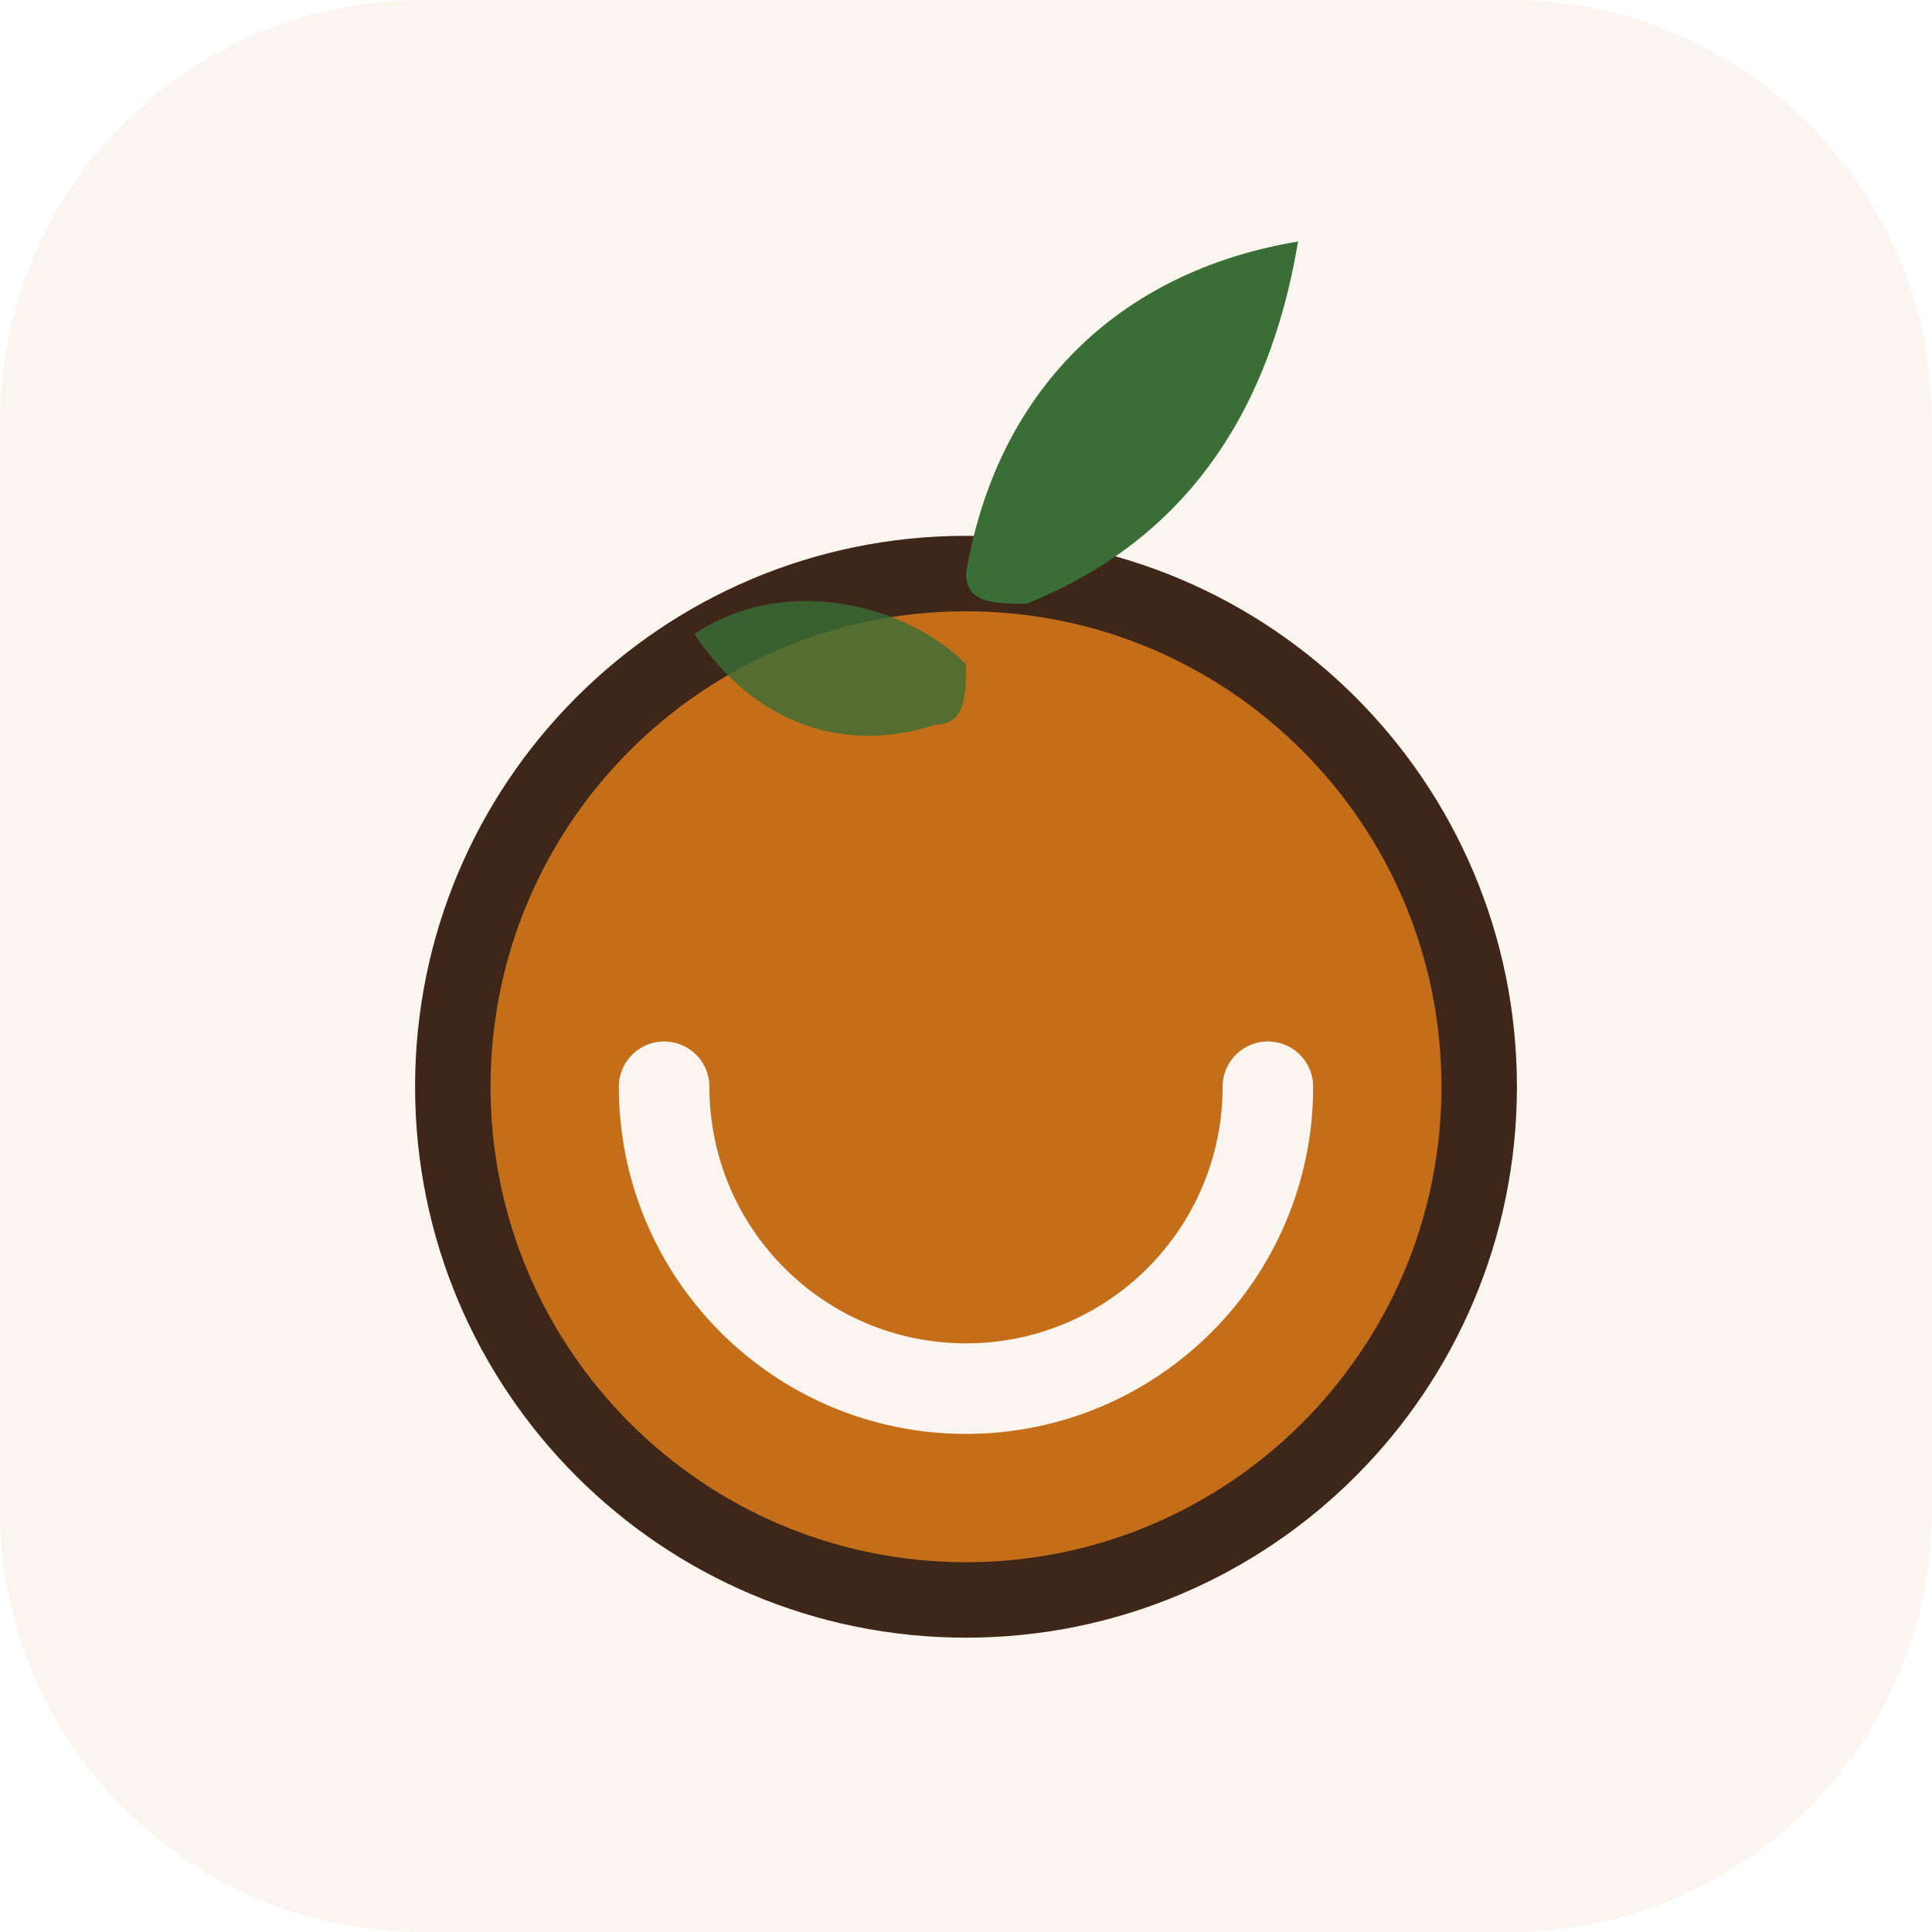
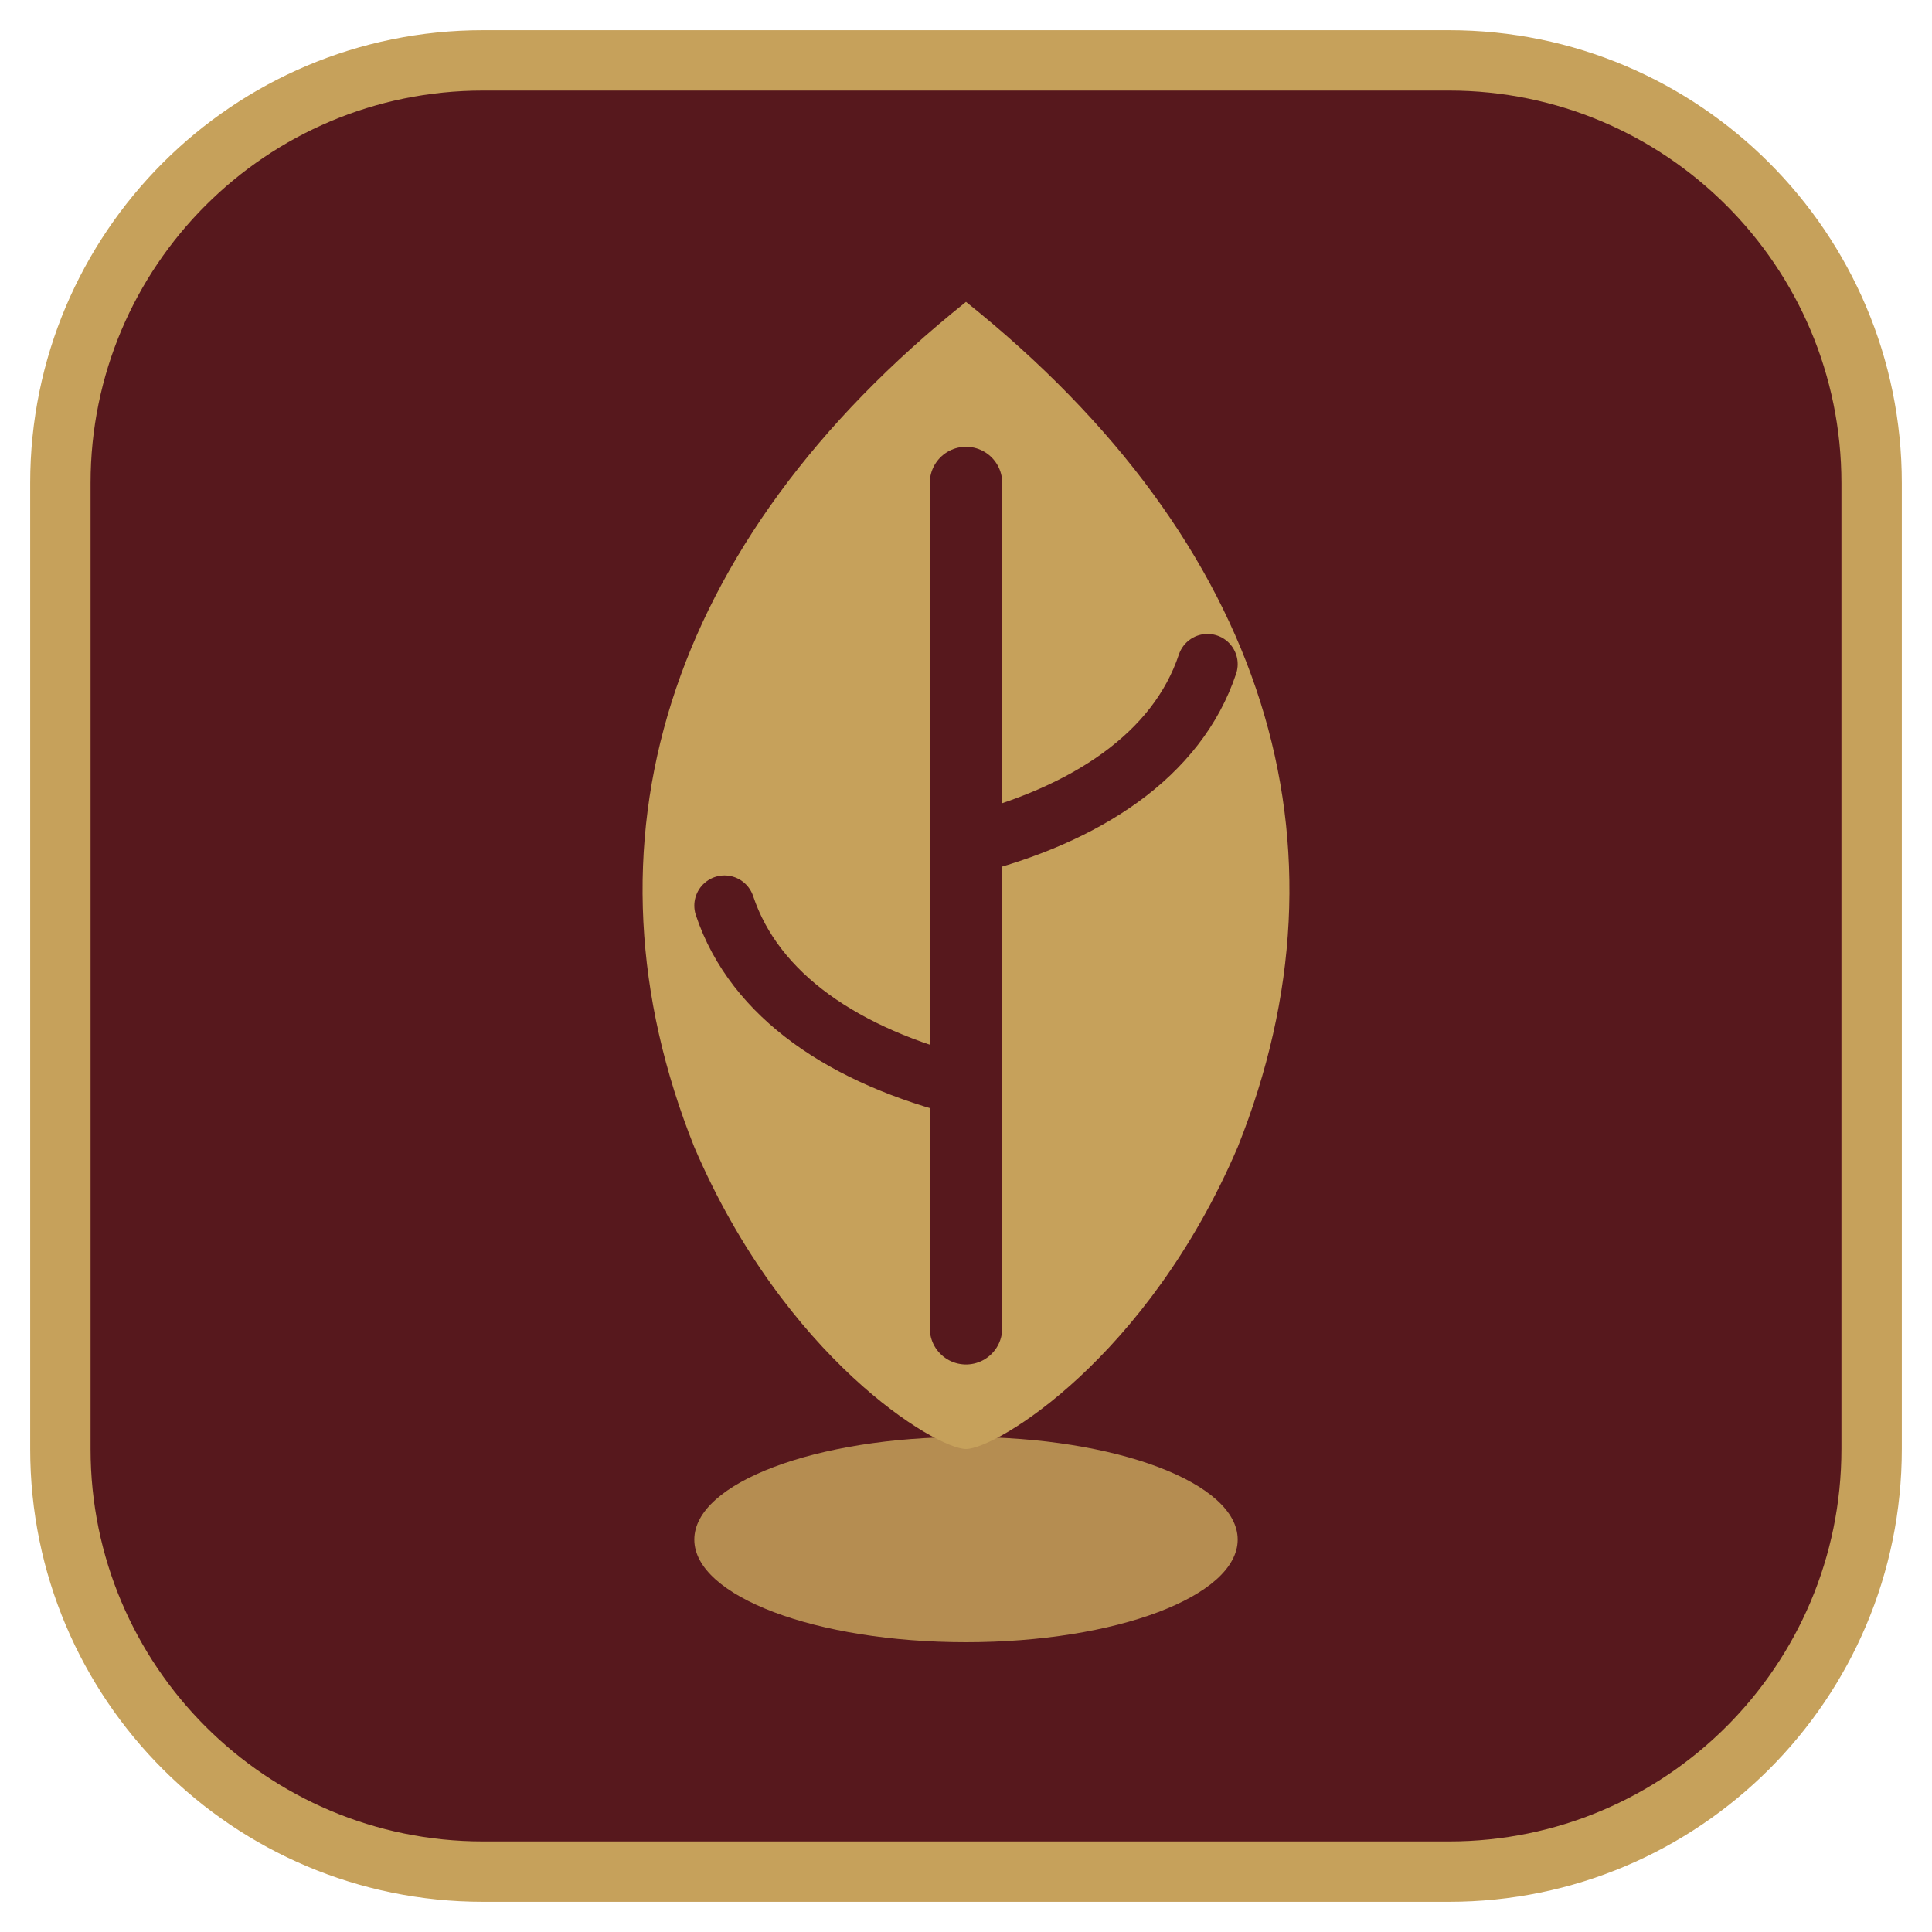
- <svg xmlns="http://www.w3.org/2000/svg" viewBox="0 0 64 64" role="img" aria-label="RAW-SHAD">
-   <rect width="64" height="64" rx="14" fill="#FAF6EF" />
-   <circle cx="32" cy="36" r="17" fill="#C56E1A" />
-   <circle cx="32" cy="36" r="17" fill="none" stroke="#3E2719" stroke-width="2.5" />
-   <path d="M32 19c1-6 5-10 11-11-1 6-4 10-9 12-1 0-2 0-2-1z" fill="#3A6E36" />
-   <path d="M32 22c-2-2-6-3-9-1 2 3 5 4 8 3 1 0 1-1 1-2z" fill="#3A6E36" opacity=".8" />
-   <path d="M22 36a10 10 0 0 0 20 0" fill="none" stroke="#FAF6EF" stroke-width="3" stroke-linecap="round" />
+ <svg xmlns="http://www.w3.org/2000/svg" viewBox="0 0 64 64" role="img" aria-label="Rawshad">
+   <rect x="2" y="2" width="60" height="60" rx="14" fill="#57181D" />
+   <rect x="2" y="2" width="60" height="60" rx="14" fill="none" stroke="#C6A15B" stroke-width="2" />
+   <path d="M32 10 C42 18 45 28 41 38 C38 45 33 48 32 48 C31 48 26 45 23 38 C19 28 22 18 32 10 Z" fill="#C6A15B" />
+   <path d="M32 16 L32 44" stroke="#57181D" stroke-width="2.4" stroke-linecap="round" />
+   <path d="M32 28 C36 27 39 25 40 22 M32 36 C28 35 25 33 24 30" stroke="#57181D" stroke-width="2" fill="none" stroke-linecap="round" />
+   <ellipse cx="32" cy="51" rx="9" ry="3.4" fill="#C6A15B" opacity="0.85" />
</svg>
